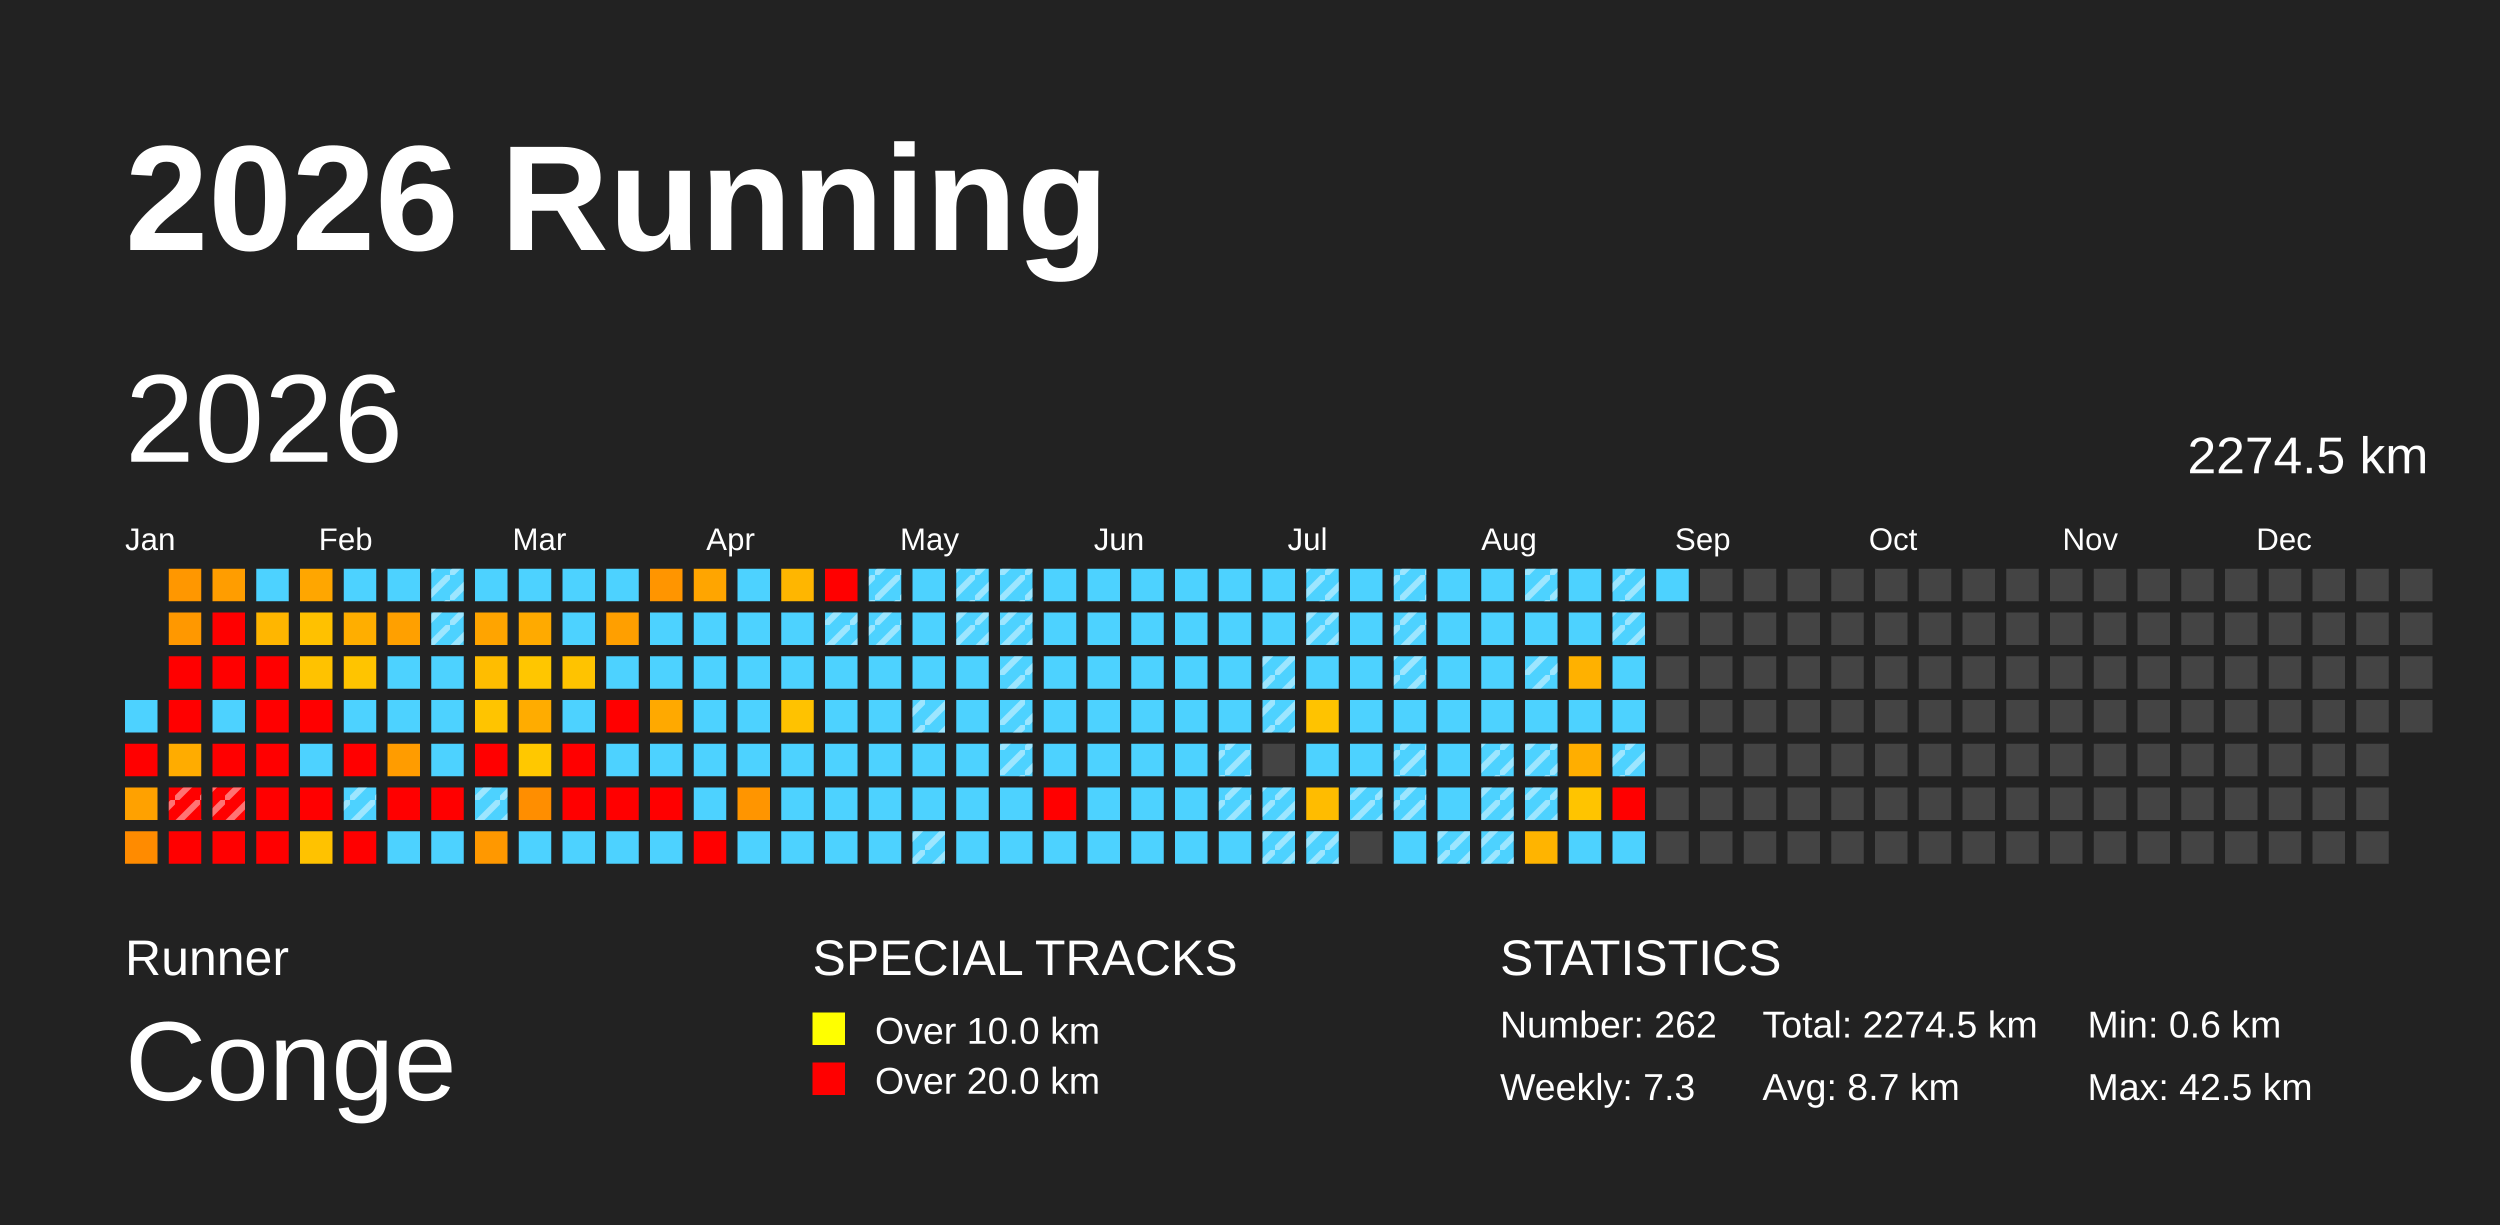
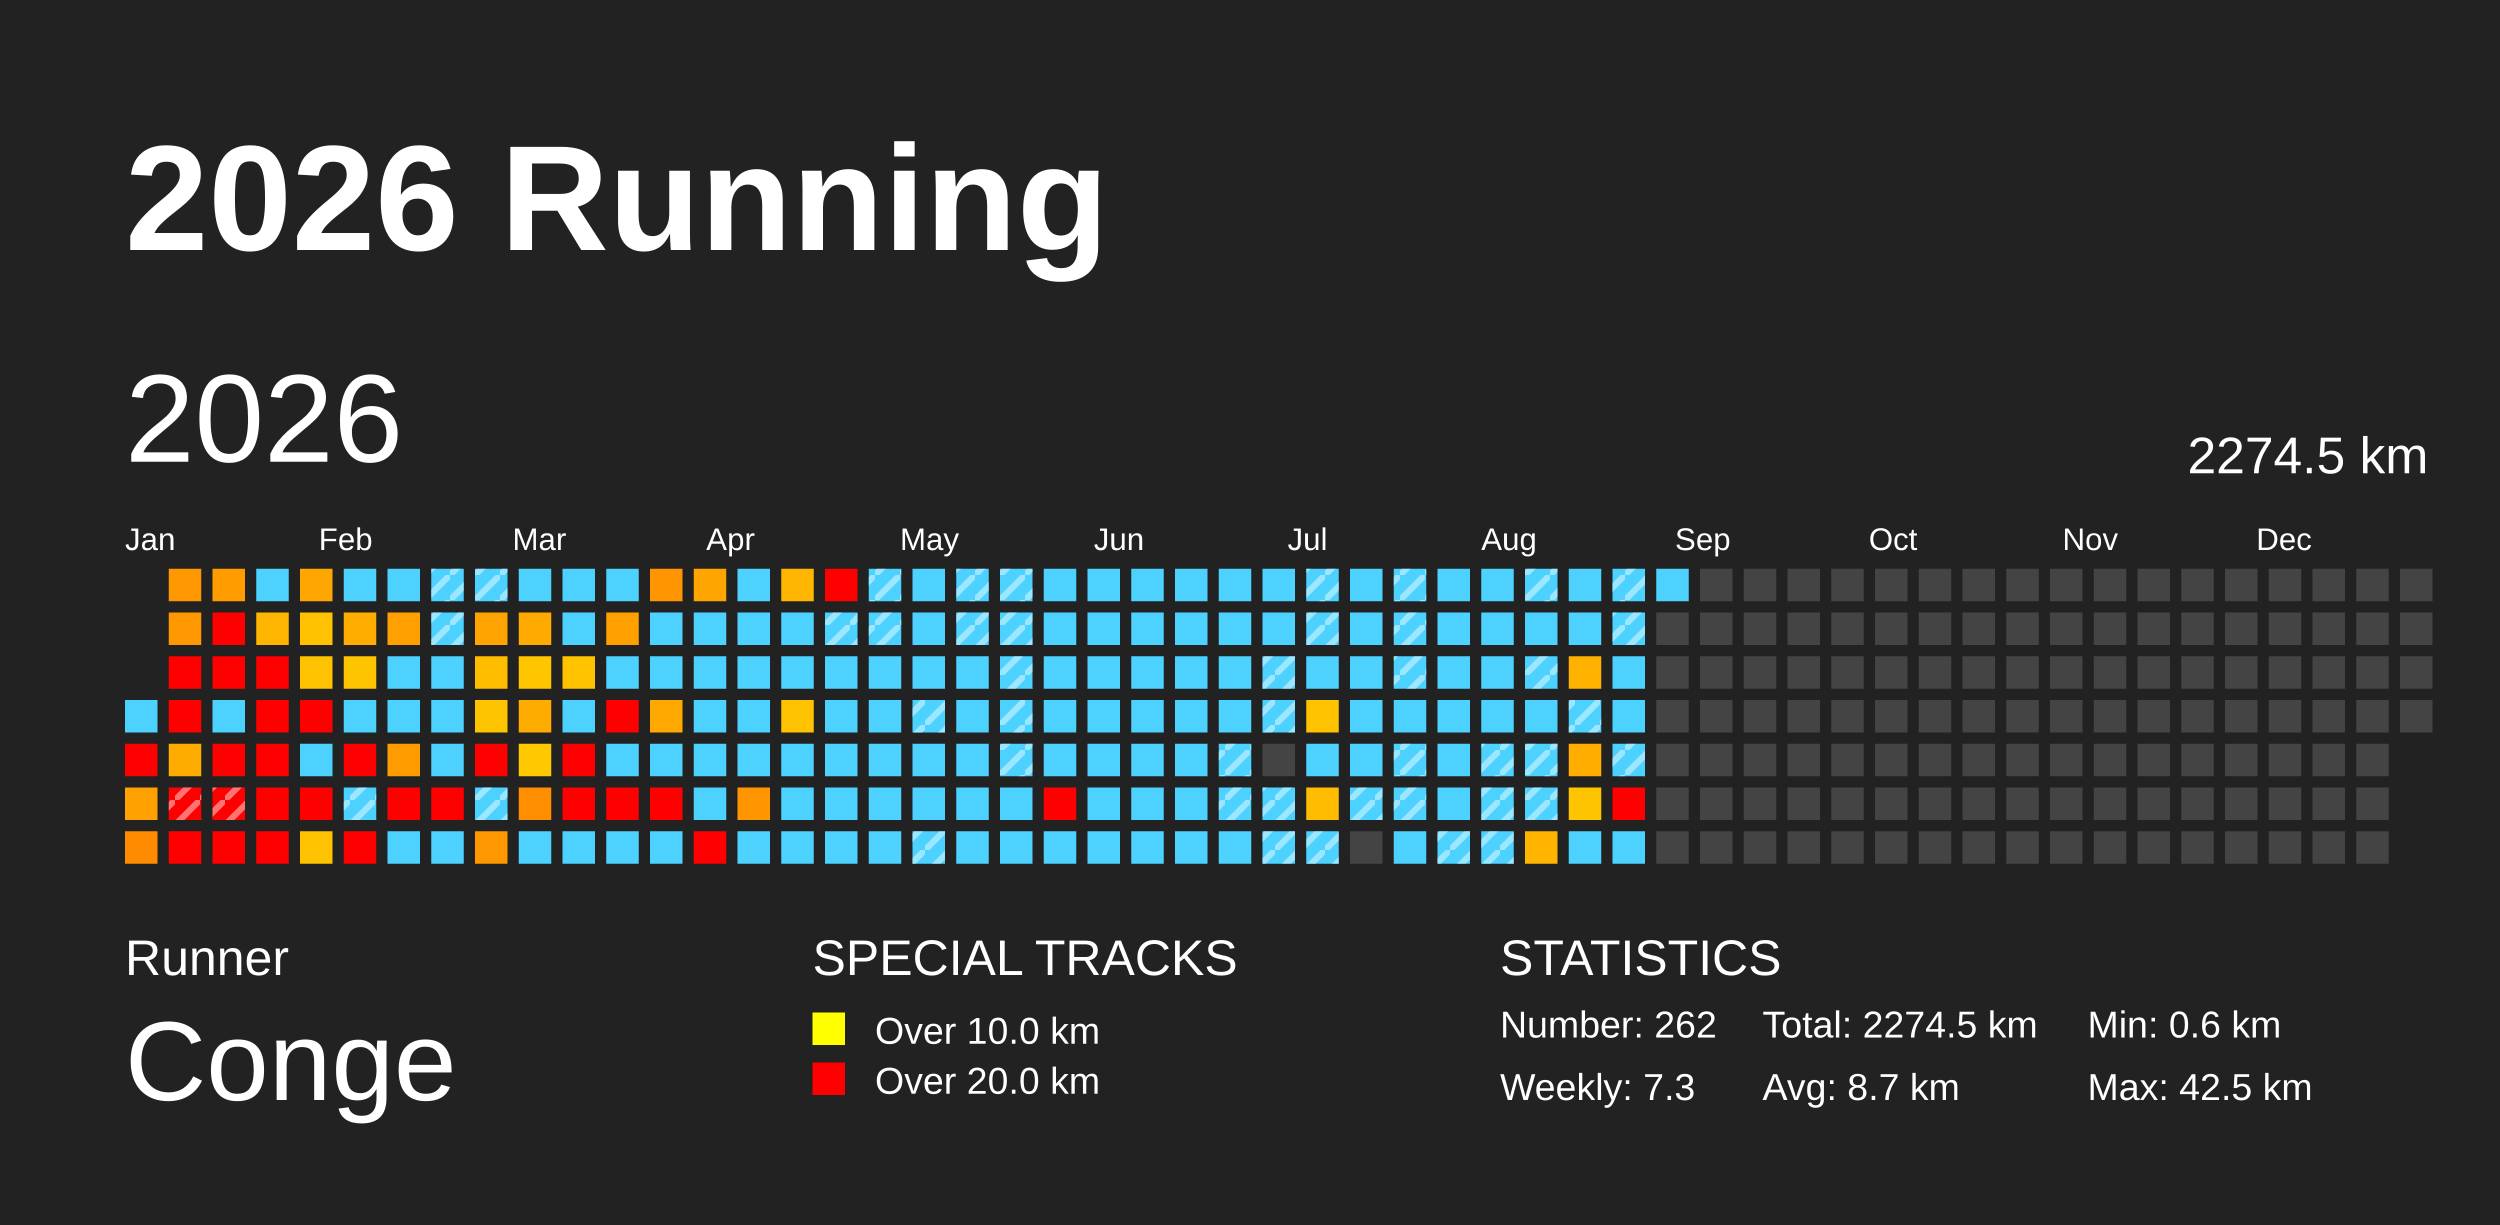
<svg xmlns="http://www.w3.org/2000/svg" baseProfile="full" height="98mm" version="1.1" viewBox="0,0,200,98" width="200mm">
  <defs>
    <pattern height="2" id="indoor-stripe" patternUnits="userSpaceOnUse" width="2">
      <line stroke="white" stroke-opacity="0.45" stroke-width="0.5" x1="0" x2="2" y1="2" y2="0" />
    </pattern>
  </defs>
  <rect fill="#222222" height="98" width="200" x="0" y="0" />
  <text fill="#FFFFFF" style="font-size:12px; font-family:Arial; font-weight:bold;" x="10" y="20">2026 Running</text>
  <text fill="#FFFFFF" style="font-size:4px; font-family:Arial" x="10" y="78">Runner</text>
  <text fill="#FFFFFF" style="font-size:9px; font-family:Arial" x="10" y="88">Conge</text>
  <text fill="#FFFFFF" style="font-size:4px; font-family:Arial" x="65" y="78">SPECIAL TRACKS</text>
  <rect fill="yellow" height="2.6" width="2.6" x="65" y="81" />
  <text fill="#FFFFFF" style="font-size:3px; font-family:Arial" x="70" y="83.5">Over 10.0 km</text>
  <rect fill="red" height="2.6" width="2.6" x="65" y="85" />
  <text fill="#FFFFFF" style="font-size:3px; font-family:Arial" x="70" y="87.5">Over 20.0 km</text>
  <text fill="#FFFFFF" style="font-size:4px; font-family:Arial" x="120" y="78">STATISTICS</text>
  <text fill="#FFFFFF" style="font-size:3px; font-family:Arial" x="120" y="83">Number: 262</text>
  <text fill="#FFFFFF" style="font-size:3px; font-family:Arial" x="120" y="88">Weekly: 7.3</text>
  <text fill="#FFFFFF" style="font-size:3px; font-family:Arial" x="141" y="83">Total: 2274.5 km</text>
  <text fill="#FFFFFF" style="font-size:3px; font-family:Arial" x="141" y="88">Avg: 8.7 km</text>
  <text fill="#FFFFFF" style="font-size:3px; font-family:Arial" x="167" y="83">Min: 0.6 km</text>
  <text fill="#FFFFFF" style="font-size:3px; font-family:Arial" x="167" y="88">Max: 42.5 km</text>
  <text dominant-baseline="hanging" fill="#FFFFFF" style="font-size:10.0px; font-family:Arial;" x="10" y="30">2026</text>
  <text dominant-baseline="hanging" fill="#FFFFFF" style="font-size:4.125px; font-family:Arial;" x="175" y="35">2274.5 km</text>
  <text fill="#FFFFFF" style="font-size:2.5px; font-family:Arial" x="10.0" y="44">Jan</text>
  <text fill="#FFFFFF" style="font-size:2.5px; font-family:Arial" x="25.5" y="44">Feb</text>
  <text fill="#FFFFFF" style="font-size:2.5px; font-family:Arial" x="41.0" y="44">Mar</text>
  <text fill="#FFFFFF" style="font-size:2.5px; font-family:Arial" x="56.5" y="44">Apr</text>
  <text fill="#FFFFFF" style="font-size:2.5px; font-family:Arial" x="72.0" y="44">May</text>
  <text fill="#FFFFFF" style="font-size:2.5px; font-family:Arial" x="87.5" y="44">Jun</text>
  <text fill="#FFFFFF" style="font-size:2.5px; font-family:Arial" x="103.0" y="44">Jul</text>
  <text fill="#FFFFFF" style="font-size:2.5px; font-family:Arial" x="118.5" y="44">Aug</text>
  <text fill="#FFFFFF" style="font-size:2.5px; font-family:Arial" x="134.0" y="44">Sep</text>
  <text fill="#FFFFFF" style="font-size:2.5px; font-family:Arial" x="149.5" y="44">Oct</text>
  <text fill="#FFFFFF" style="font-size:2.5px; font-family:Arial" x="165.0" y="44">Nov</text>
  <text fill="#FFFFFF" style="font-size:2.5px; font-family:Arial" x="180.5" y="44">Dec</text>
  <rect fill="#4dd2ff" height="2.6" width="2.6" x="10.0" y="56.0" />
  <rect fill="red" height="2.6" width="2.6" x="10.0" y="59.5" />
  <rect fill="#ffa100" height="2.6" width="2.6" x="10.0" y="63.0" />
  <rect fill="#ff8b00" height="2.6" width="2.6" x="10.0" y="66.5" />
  <rect fill="#ff9700" height="2.6" width="2.6" x="13.5" y="45.5" />
  <rect fill="#ff9800" height="2.6" width="2.6" x="13.5" y="49.0" />
  <rect fill="red" height="2.6" width="2.6" x="13.5" y="52.5" />
  <rect fill="red" height="2.6" width="2.6" x="13.5" y="56.0" />
  <rect fill="#ffac00" height="2.6" width="2.6" x="13.5" y="59.5" />
  <rect fill="red" height="2.6" width="2.6" x="13.5" y="63.0" />
  <rect fill="url(#indoor-stripe)" height="2.6" style="pointer-events: none;" width="2.6" x="13.5" y="63.0" />
  <rect fill="red" height="2.6" width="2.6" x="13.5" y="66.5" />
  <rect fill="#ff9d00" height="2.6" width="2.6" x="17.0" y="45.5" />
  <rect fill="red" height="2.6" width="2.6" x="17.0" y="49.0" />
  <rect fill="red" height="2.6" width="2.6" x="17.0" y="52.5" />
  <rect fill="#4dd2ff" height="2.6" width="2.6" x="17.0" y="56.0" />
  <rect fill="red" height="2.6" width="2.6" x="17.0" y="59.5" />
  <rect fill="red" height="2.6" width="2.6" x="17.0" y="63.0" />
  <rect fill="url(#indoor-stripe)" height="2.6" style="pointer-events: none;" width="2.6" x="17.0" y="63.0" />
  <rect fill="red" height="2.6" width="2.6" x="17.0" y="66.5" />
  <rect fill="#4dd2ff" height="2.6" width="2.6" x="20.5" y="45.5" />
  <rect fill="#ffb600" height="2.6" width="2.6" x="20.5" y="49.0" />
  <rect fill="red" height="2.6" width="2.6" x="20.5" y="52.5" />
  <rect fill="red" height="2.6" width="2.6" x="20.5" y="56.0" />
  <rect fill="red" height="2.6" width="2.6" x="20.5" y="59.5" />
  <rect fill="red" height="2.6" width="2.6" x="20.5" y="63.0" />
  <rect fill="red" height="2.6" width="2.6" x="20.5" y="66.5" />
  <rect fill="#ffa600" height="2.6" width="2.6" x="24.0" y="45.5" />
  <rect fill="#ffc100" height="2.6" width="2.6" x="24.0" y="49.0" />
  <rect fill="#ffc200" height="2.6" width="2.6" x="24.0" y="52.5" />
  <rect fill="red" height="2.6" width="2.6" x="24.0" y="56.0" />
  <rect fill="#4dd2ff" height="2.6" width="2.6" x="24.0" y="59.5" />
  <rect fill="red" height="2.6" width="2.6" x="24.0" y="63.0" />
  <rect fill="#ffc200" height="2.6" width="2.6" x="24.0" y="66.5" />
  <rect fill="#4dd2ff" height="2.6" width="2.6" x="27.5" y="45.5" />
  <rect fill="#ffae00" height="2.6" width="2.6" x="27.5" y="49.0" />
  <rect fill="#ffc400" height="2.6" width="2.6" x="27.5" y="52.5" />
  <rect fill="#4dd2ff" height="2.6" width="2.6" x="27.5" y="56.0" />
  <rect fill="red" height="2.6" width="2.6" x="27.5" y="59.5" />
  <rect fill="#4dd2ff" height="2.6" width="2.6" x="27.5" y="63.0" />
  <rect fill="url(#indoor-stripe)" height="2.6" style="pointer-events: none;" width="2.6" x="27.5" y="63.0" />
  <rect fill="red" height="2.6" width="2.6" x="27.5" y="66.5" />
  <rect fill="#4dd2ff" height="2.6" width="2.6" x="31.0" y="45.5" />
  <rect fill="#ffa000" height="2.6" width="2.6" x="31.0" y="49.0" />
  <rect fill="#4dd2ff" height="2.6" width="2.6" x="31.0" y="52.5" />
  <rect fill="#4dd2ff" height="2.6" width="2.6" x="31.0" y="56.0" />
  <rect fill="#ff9c00" height="2.6" width="2.6" x="31.0" y="59.5" />
  <rect fill="red" height="2.6" width="2.6" x="31.0" y="63.0" />
  <rect fill="#4dd2ff" height="2.6" width="2.6" x="31.0" y="66.5" />
  <rect fill="#4dd2ff" height="2.6" width="2.6" x="34.5" y="45.5" />
  <rect fill="url(#indoor-stripe)" height="2.6" style="pointer-events: none;" width="2.6" x="34.5" y="45.5" />
  <rect fill="#4dd2ff" height="2.6" width="2.6" x="34.5" y="49.0" />
  <rect fill="url(#indoor-stripe)" height="2.6" style="pointer-events: none;" width="2.6" x="34.5" y="49.0" />
  <rect fill="#4dd2ff" height="2.6" width="2.6" x="34.5" y="52.5" />
  <rect fill="#4dd2ff" height="2.6" width="2.6" x="34.5" y="56.0" />
  <rect fill="#4dd2ff" height="2.6" width="2.6" x="34.5" y="59.5" />
  <rect fill="red" height="2.6" width="2.6" x="34.5" y="63.0" />
  <rect fill="#4dd2ff" height="2.6" width="2.6" x="34.5" y="66.5" />
  <rect fill="#4dd2ff" height="2.6" width="2.6" x="38.0" y="45.5" />
+   <rect fill="url(#indoor-stripe)" height="2.6" style="pointer-events: none;" width="2.6" x="38.0" y="45.5" />
  <rect fill="#ffa400" height="2.6" width="2.6" x="38.0" y="49.0" />
  <rect fill="#ffbd00" height="2.6" width="2.6" x="38.0" y="52.5" />
  <rect fill="#ffc400" height="2.6" width="2.6" x="38.0" y="56.0" />
  <rect fill="red" height="2.6" width="2.6" x="38.0" y="59.5" />
  <rect fill="#4dd2ff" height="2.6" width="2.6" x="38.0" y="63.0" />
  <rect fill="url(#indoor-stripe)" height="2.6" style="pointer-events: none;" width="2.6" x="38.0" y="63.0" />
  <rect fill="#ff9800" height="2.6" width="2.6" x="38.0" y="66.5" />
  <rect fill="#4dd2ff" height="2.6" width="2.6" x="41.5" y="45.5" />
  <rect fill="#ffaa00" height="2.6" width="2.6" x="41.5" y="49.0" />
  <rect fill="#ffc600" height="2.6" width="2.6" x="41.5" y="52.5" />
  <rect fill="#ffac00" height="2.6" width="2.6" x="41.5" y="56.0" />
  <rect fill="#ffc800" height="2.6" width="2.6" x="41.5" y="59.5" />
  <rect fill="#ff8e00" height="2.6" width="2.6" x="41.5" y="63.0" />
  <rect fill="#4dd2ff" height="2.6" width="2.6" x="41.5" y="66.5" />
  <rect fill="#4dd2ff" height="2.6" width="2.6" x="45.0" y="45.5" />
  <rect fill="#4dd2ff" height="2.6" width="2.6" x="45.0" y="49.0" />
  <rect fill="#ffc300" height="2.6" width="2.6" x="45.0" y="52.5" />
  <rect fill="#4dd2ff" height="2.6" width="2.6" x="45.0" y="56.0" />
  <rect fill="red" height="2.6" width="2.6" x="45.0" y="59.5" />
  <rect fill="red" height="2.6" width="2.6" x="45.0" y="63.0" />
  <rect fill="#4dd2ff" height="2.6" width="2.6" x="45.0" y="66.5" />
  <rect fill="#4dd2ff" height="2.6" width="2.6" x="48.5" y="45.5" />
  <rect fill="#ff9f00" height="2.6" width="2.6" x="48.5" y="49.0" />
  <rect fill="#4dd2ff" height="2.6" width="2.6" x="48.5" y="52.5" />
  <rect fill="red" height="2.6" width="2.6" x="48.5" y="56.0" />
  <rect fill="#4dd2ff" height="2.6" width="2.6" x="48.5" y="59.5" />
  <rect fill="red" height="2.6" width="2.6" x="48.5" y="63.0" />
  <rect fill="#4dd2ff" height="2.6" width="2.6" x="48.5" y="66.5" />
  <rect fill="#ff9500" height="2.6" width="2.6" x="52.0" y="45.5" />
  <rect fill="#4dd2ff" height="2.6" width="2.6" x="52.0" y="49.0" />
  <rect fill="#4dd2ff" height="2.6" width="2.6" x="52.0" y="52.5" />
  <rect fill="#ffa900" height="2.6" width="2.6" x="52.0" y="56.0" />
  <rect fill="#4dd2ff" height="2.6" width="2.6" x="52.0" y="59.5" />
  <rect fill="red" height="2.6" width="2.6" x="52.0" y="63.0" />
  <rect fill="#4dd2ff" height="2.6" width="2.6" x="52.0" y="66.5" />
  <rect fill="#ffa500" height="2.6" width="2.6" x="55.5" y="45.5" />
  <rect fill="#4dd2ff" height="2.6" width="2.6" x="55.5" y="49.0" />
  <rect fill="#4dd2ff" height="2.6" width="2.6" x="55.5" y="52.5" />
  <rect fill="#4dd2ff" height="2.6" width="2.6" x="55.5" y="56.0" />
  <rect fill="#4dd2ff" height="2.6" width="2.6" x="55.5" y="59.5" />
  <rect fill="#4dd2ff" height="2.6" width="2.6" x="55.5" y="63.0" />
  <rect fill="red" height="2.6" width="2.6" x="55.5" y="66.5" />
  <rect fill="#4dd2ff" height="2.6" width="2.6" x="59.0" y="45.5" />
  <rect fill="#4dd2ff" height="2.6" width="2.6" x="59.0" y="49.0" />
  <rect fill="#4dd2ff" height="2.6" width="2.6" x="59.0" y="52.5" />
  <rect fill="#4dd2ff" height="2.6" width="2.6" x="59.0" y="56.0" />
  <rect fill="#4dd2ff" height="2.6" width="2.6" x="59.0" y="59.5" />
  <rect fill="#ff9500" height="2.6" width="2.6" x="59.0" y="63.0" />
  <rect fill="#4dd2ff" height="2.6" width="2.6" x="59.0" y="66.5" />
  <rect fill="#ffb600" height="2.6" width="2.6" x="62.5" y="45.5" />
  <rect fill="#4dd2ff" height="2.6" width="2.6" x="62.5" y="49.0" />
  <rect fill="#4dd2ff" height="2.6" width="2.6" x="62.5" y="52.5" />
  <rect fill="#ffc200" height="2.6" width="2.6" x="62.5" y="56.0" />
  <rect fill="#4dd2ff" height="2.6" width="2.6" x="62.5" y="59.5" />
  <rect fill="#4dd2ff" height="2.6" width="2.6" x="62.5" y="63.0" />
  <rect fill="#4dd2ff" height="2.6" width="2.6" x="62.5" y="66.5" />
  <rect fill="red" height="2.6" width="2.6" x="66.0" y="45.5" />
  <rect fill="#4dd2ff" height="2.6" width="2.6" x="66.0" y="49.0" />
  <rect fill="url(#indoor-stripe)" height="2.6" style="pointer-events: none;" width="2.6" x="66.0" y="49.0" />
  <rect fill="#4dd2ff" height="2.6" width="2.6" x="66.0" y="52.5" />
  <rect fill="#4dd2ff" height="2.6" width="2.6" x="66.0" y="56.0" />
  <rect fill="#4dd2ff" height="2.6" width="2.6" x="66.0" y="59.5" />
  <rect fill="#4dd2ff" height="2.6" width="2.6" x="66.0" y="63.0" />
  <rect fill="#4dd2ff" height="2.6" width="2.6" x="66.0" y="66.5" />
  <rect fill="#4dd2ff" height="2.6" width="2.6" x="69.5" y="45.5" />
  <rect fill="url(#indoor-stripe)" height="2.6" style="pointer-events: none;" width="2.6" x="69.5" y="45.5" />
  <rect fill="#4dd2ff" height="2.6" width="2.6" x="69.5" y="49.0" />
  <rect fill="url(#indoor-stripe)" height="2.6" style="pointer-events: none;" width="2.6" x="69.5" y="49.0" />
  <rect fill="#4dd2ff" height="2.6" width="2.6" x="69.5" y="52.5" />
  <rect fill="#4dd2ff" height="2.6" width="2.6" x="69.5" y="56.0" />
  <rect fill="#4dd2ff" height="2.6" width="2.6" x="69.5" y="59.5" />
  <rect fill="#4dd2ff" height="2.6" width="2.6" x="69.5" y="63.0" />
  <rect fill="#4dd2ff" height="2.6" width="2.6" x="69.5" y="66.5" />
  <rect fill="#4dd2ff" height="2.6" width="2.6" x="73.0" y="45.5" />
  <rect fill="#4dd2ff" height="2.6" width="2.6" x="73.0" y="49.0" />
  <rect fill="#4dd2ff" height="2.6" width="2.6" x="73.0" y="52.5" />
  <rect fill="#4dd2ff" height="2.6" width="2.6" x="73.0" y="56.0" />
  <rect fill="url(#indoor-stripe)" height="2.6" style="pointer-events: none;" width="2.6" x="73.0" y="56.0" />
  <rect fill="#4dd2ff" height="2.6" width="2.6" x="73.0" y="59.5" />
  <rect fill="#4dd2ff" height="2.6" width="2.6" x="73.0" y="63.0" />
  <rect fill="#4dd2ff" height="2.6" width="2.6" x="73.0" y="66.5" />
  <rect fill="url(#indoor-stripe)" height="2.6" style="pointer-events: none;" width="2.6" x="73.0" y="66.5" />
  <rect fill="#4dd2ff" height="2.6" width="2.6" x="76.5" y="45.5" />
  <rect fill="url(#indoor-stripe)" height="2.6" style="pointer-events: none;" width="2.6" x="76.5" y="45.5" />
  <rect fill="#4dd2ff" height="2.6" width="2.6" x="76.5" y="49.0" />
  <rect fill="url(#indoor-stripe)" height="2.6" style="pointer-events: none;" width="2.6" x="76.5" y="49.0" />
  <rect fill="#4dd2ff" height="2.6" width="2.6" x="76.5" y="52.5" />
  <rect fill="#4dd2ff" height="2.6" width="2.6" x="76.5" y="56.0" />
  <rect fill="#4dd2ff" height="2.6" width="2.6" x="76.5" y="59.5" />
  <rect fill="#4dd2ff" height="2.6" width="2.6" x="76.5" y="63.0" />
  <rect fill="#4dd2ff" height="2.6" width="2.6" x="76.5" y="66.5" />
  <rect fill="#4dd2ff" height="2.6" width="2.6" x="80.0" y="45.5" />
  <rect fill="url(#indoor-stripe)" height="2.6" style="pointer-events: none;" width="2.6" x="80.0" y="45.5" />
  <rect fill="#4dd2ff" height="2.6" width="2.6" x="80.0" y="49.0" />
  <rect fill="url(#indoor-stripe)" height="2.6" style="pointer-events: none;" width="2.6" x="80.0" y="49.0" />
  <rect fill="#4dd2ff" height="2.6" width="2.6" x="80.0" y="52.5" />
  <rect fill="url(#indoor-stripe)" height="2.6" style="pointer-events: none;" width="2.6" x="80.0" y="52.5" />
  <rect fill="#4dd2ff" height="2.6" width="2.6" x="80.0" y="56.0" />
  <rect fill="url(#indoor-stripe)" height="2.6" style="pointer-events: none;" width="2.6" x="80.0" y="56.0" />
  <rect fill="#4dd2ff" height="2.6" width="2.6" x="80.0" y="59.5" />
  <rect fill="url(#indoor-stripe)" height="2.6" style="pointer-events: none;" width="2.6" x="80.0" y="59.5" />
  <rect fill="#4dd2ff" height="2.6" width="2.6" x="80.0" y="63.0" />
  <rect fill="#4dd2ff" height="2.6" width="2.6" x="80.0" y="66.5" />
  <rect fill="#4dd2ff" height="2.6" width="2.6" x="83.5" y="45.5" />
  <rect fill="#4dd2ff" height="2.6" width="2.6" x="83.5" y="49.0" />
  <rect fill="#4dd2ff" height="2.6" width="2.6" x="83.5" y="52.5" />
  <rect fill="#4dd2ff" height="2.6" width="2.6" x="83.5" y="56.0" />
  <rect fill="#4dd2ff" height="2.6" width="2.6" x="83.5" y="59.5" />
  <rect fill="red" height="2.6" width="2.6" x="83.5" y="63.0" />
  <rect fill="#4dd2ff" height="2.6" width="2.6" x="83.5" y="66.5" />
  <rect fill="#4dd2ff" height="2.6" width="2.6" x="87.0" y="45.5" />
  <rect fill="#4dd2ff" height="2.6" width="2.6" x="87.0" y="49.0" />
  <rect fill="#4dd2ff" height="2.6" width="2.6" x="87.0" y="52.5" />
  <rect fill="#4dd2ff" height="2.6" width="2.6" x="87.0" y="56.0" />
  <rect fill="#4dd2ff" height="2.6" width="2.6" x="87.0" y="59.5" />
  <rect fill="#4dd2ff" height="2.6" width="2.6" x="87.0" y="63.0" />
  <rect fill="#4dd2ff" height="2.6" width="2.6" x="87.0" y="66.5" />
  <rect fill="#4dd2ff" height="2.6" width="2.6" x="90.5" y="45.5" />
  <rect fill="#4dd2ff" height="2.6" width="2.6" x="90.5" y="49.0" />
  <rect fill="#4dd2ff" height="2.6" width="2.6" x="90.5" y="52.5" />
  <rect fill="#4dd2ff" height="2.6" width="2.6" x="90.5" y="56.0" />
  <rect fill="#4dd2ff" height="2.6" width="2.6" x="90.5" y="59.5" />
  <rect fill="#4dd2ff" height="2.6" width="2.6" x="90.5" y="63.0" />
  <rect fill="#4dd2ff" height="2.6" width="2.6" x="90.5" y="66.5" />
  <rect fill="#4dd2ff" height="2.6" width="2.6" x="94.0" y="45.5" />
  <rect fill="#4dd2ff" height="2.6" width="2.6" x="94.0" y="49.0" />
  <rect fill="#4dd2ff" height="2.6" width="2.6" x="94.0" y="52.5" />
  <rect fill="#4dd2ff" height="2.6" width="2.6" x="94.0" y="56.0" />
  <rect fill="#4dd2ff" height="2.6" width="2.6" x="94.0" y="59.5" />
  <rect fill="#4dd2ff" height="2.6" width="2.6" x="94.0" y="63.0" />
  <rect fill="#4dd2ff" height="2.6" width="2.6" x="94.0" y="66.5" />
  <rect fill="#4dd2ff" height="2.6" width="2.6" x="97.5" y="45.5" />
  <rect fill="#4dd2ff" height="2.6" width="2.6" x="97.5" y="49.0" />
  <rect fill="#4dd2ff" height="2.6" width="2.6" x="97.5" y="52.5" />
  <rect fill="#4dd2ff" height="2.6" width="2.6" x="97.5" y="56.0" />
  <rect fill="#4dd2ff" height="2.6" width="2.6" x="97.5" y="59.5" />
  <rect fill="url(#indoor-stripe)" height="2.6" style="pointer-events: none;" width="2.6" x="97.5" y="59.5" />
  <rect fill="#4dd2ff" height="2.6" width="2.6" x="97.5" y="63.0" />
  <rect fill="url(#indoor-stripe)" height="2.6" style="pointer-events: none;" width="2.6" x="97.5" y="63.0" />
  <rect fill="#4dd2ff" height="2.6" width="2.6" x="97.5" y="66.5" />
  <rect fill="#4dd2ff" height="2.6" width="2.6" x="101.0" y="45.5" />
  <rect fill="#4dd2ff" height="2.6" width="2.6" x="101.0" y="49.0" />
  <rect fill="#4dd2ff" height="2.6" width="2.6" x="101.0" y="52.5" />
  <rect fill="url(#indoor-stripe)" height="2.6" style="pointer-events: none;" width="2.6" x="101.0" y="52.5" />
  <rect fill="#4dd2ff" height="2.6" width="2.6" x="101.0" y="56.0" />
  <rect fill="url(#indoor-stripe)" height="2.6" style="pointer-events: none;" width="2.6" x="101.0" y="56.0" />
  <rect fill="#444444" height="2.6" width="2.6" x="101.0" y="59.5" />
  <rect fill="#4dd2ff" height="2.6" width="2.6" x="101.0" y="63.0" />
  <rect fill="url(#indoor-stripe)" height="2.6" style="pointer-events: none;" width="2.6" x="101.0" y="63.0" />
  <rect fill="#4dd2ff" height="2.6" width="2.6" x="101.0" y="66.5" />
  <rect fill="url(#indoor-stripe)" height="2.6" style="pointer-events: none;" width="2.6" x="101.0" y="66.5" />
  <rect fill="#4dd2ff" height="2.6" width="2.6" x="104.5" y="45.5" />
  <rect fill="url(#indoor-stripe)" height="2.6" style="pointer-events: none;" width="2.6" x="104.5" y="45.5" />
  <rect fill="#4dd2ff" height="2.6" width="2.6" x="104.5" y="49.0" />
  <rect fill="url(#indoor-stripe)" height="2.6" style="pointer-events: none;" width="2.6" x="104.5" y="49.0" />
  <rect fill="#4dd2ff" height="2.6" width="2.6" x="104.5" y="52.5" />
  <rect fill="#ffc300" height="2.6" width="2.6" x="104.5" y="56.0" />
  <rect fill="#4dd2ff" height="2.6" width="2.6" x="104.5" y="59.5" />
  <rect fill="#ffbc00" height="2.6" width="2.6" x="104.5" y="63.0" />
  <rect fill="#4dd2ff" height="2.6" width="2.6" x="104.5" y="66.5" />
  <rect fill="url(#indoor-stripe)" height="2.6" style="pointer-events: none;" width="2.6" x="104.5" y="66.5" />
  <rect fill="#4dd2ff" height="2.6" width="2.6" x="108.0" y="45.5" />
  <rect fill="#4dd2ff" height="2.6" width="2.6" x="108.0" y="49.0" />
  <rect fill="#4dd2ff" height="2.6" width="2.6" x="108.0" y="52.5" />
  <rect fill="#4dd2ff" height="2.6" width="2.6" x="108.0" y="56.0" />
  <rect fill="#4dd2ff" height="2.6" width="2.6" x="108.0" y="59.5" />
  <rect fill="#4dd2ff" height="2.6" width="2.6" x="108.0" y="63.0" />
  <rect fill="url(#indoor-stripe)" height="2.6" style="pointer-events: none;" width="2.6" x="108.0" y="63.0" />
  <rect fill="#444444" height="2.6" width="2.6" x="108.0" y="66.5" />
  <rect fill="#4dd2ff" height="2.6" width="2.6" x="111.5" y="45.5" />
  <rect fill="url(#indoor-stripe)" height="2.6" style="pointer-events: none;" width="2.6" x="111.5" y="45.5" />
  <rect fill="#4dd2ff" height="2.6" width="2.6" x="111.5" y="49.0" />
  <rect fill="url(#indoor-stripe)" height="2.6" style="pointer-events: none;" width="2.6" x="111.5" y="49.0" />
  <rect fill="#4dd2ff" height="2.6" width="2.6" x="111.5" y="52.5" />
  <rect fill="url(#indoor-stripe)" height="2.6" style="pointer-events: none;" width="2.6" x="111.5" y="52.5" />
  <rect fill="#4dd2ff" height="2.6" width="2.6" x="111.5" y="56.0" />
  <rect fill="#4dd2ff" height="2.6" width="2.6" x="111.5" y="59.5" />
  <rect fill="url(#indoor-stripe)" height="2.6" style="pointer-events: none;" width="2.6" x="111.5" y="59.5" />
  <rect fill="#4dd2ff" height="2.6" width="2.6" x="111.5" y="63.0" />
  <rect fill="url(#indoor-stripe)" height="2.6" style="pointer-events: none;" width="2.6" x="111.5" y="63.0" />
  <rect fill="#4dd2ff" height="2.6" width="2.6" x="111.5" y="66.5" />
  <rect fill="#4dd2ff" height="2.6" width="2.6" x="115.0" y="45.5" />
  <rect fill="#4dd2ff" height="2.6" width="2.6" x="115.0" y="49.0" />
  <rect fill="#4dd2ff" height="2.6" width="2.6" x="115.0" y="52.5" />
  <rect fill="#4dd2ff" height="2.6" width="2.6" x="115.0" y="56.0" />
  <rect fill="#4dd2ff" height="2.6" width="2.6" x="115.0" y="59.5" />
  <rect fill="#4dd2ff" height="2.6" width="2.6" x="115.0" y="63.0" />
  <rect fill="#4dd2ff" height="2.6" width="2.6" x="115.0" y="66.5" />
  <rect fill="url(#indoor-stripe)" height="2.6" style="pointer-events: none;" width="2.6" x="115.0" y="66.5" />
  <rect fill="#4dd2ff" height="2.6" width="2.6" x="118.5" y="45.5" />
  <rect fill="#4dd2ff" height="2.6" width="2.6" x="118.5" y="49.0" />
  <rect fill="#4dd2ff" height="2.6" width="2.6" x="118.5" y="52.5" />
  <rect fill="#4dd2ff" height="2.6" width="2.6" x="118.5" y="56.0" />
  <rect fill="#4dd2ff" height="2.6" width="2.6" x="118.5" y="59.5" />
  <rect fill="url(#indoor-stripe)" height="2.6" style="pointer-events: none;" width="2.6" x="118.5" y="59.5" />
  <rect fill="#4dd2ff" height="2.6" width="2.6" x="118.5" y="63.0" />
  <rect fill="url(#indoor-stripe)" height="2.6" style="pointer-events: none;" width="2.6" x="118.5" y="63.0" />
  <rect fill="#4dd2ff" height="2.6" width="2.6" x="118.5" y="66.5" />
  <rect fill="url(#indoor-stripe)" height="2.6" style="pointer-events: none;" width="2.6" x="118.5" y="66.5" />
  <rect fill="#4dd2ff" height="2.6" width="2.6" x="122.0" y="45.5" />
  <rect fill="url(#indoor-stripe)" height="2.6" style="pointer-events: none;" width="2.6" x="122.0" y="45.5" />
  <rect fill="#4dd2ff" height="2.6" width="2.6" x="122.0" y="49.0" />
  <rect fill="#4dd2ff" height="2.6" width="2.6" x="122.0" y="52.5" />
  <rect fill="url(#indoor-stripe)" height="2.6" style="pointer-events: none;" width="2.6" x="122.0" y="52.5" />
  <rect fill="#4dd2ff" height="2.6" width="2.6" x="122.0" y="56.0" />
  <rect fill="#4dd2ff" height="2.6" width="2.6" x="122.0" y="59.5" />
  <rect fill="url(#indoor-stripe)" height="2.6" style="pointer-events: none;" width="2.6" x="122.0" y="59.5" />
  <rect fill="#4dd2ff" height="2.6" width="2.6" x="122.0" y="63.0" />
  <rect fill="url(#indoor-stripe)" height="2.6" style="pointer-events: none;" width="2.6" x="122.0" y="63.0" />
  <rect fill="#ffb400" height="2.6" width="2.6" x="122.0" y="66.5" />
  <rect fill="#4dd2ff" height="2.6" width="2.6" x="125.5" y="45.5" />
  <rect fill="#4dd2ff" height="2.6" width="2.6" x="125.5" y="49.0" />
  <rect fill="#ffb100" height="2.6" width="2.6" x="125.5" y="52.5" />
  <rect fill="#4dd2ff" height="2.6" width="2.6" x="125.5" y="56.0" />
+   <rect fill="url(#indoor-stripe)" height="2.6" style="pointer-events: none;" width="2.6" x="125.5" y="56.0" />
  <rect fill="#ffae00" height="2.6" width="2.6" x="125.5" y="59.5" />
  <rect fill="#ffc400" height="2.6" width="2.6" x="125.5" y="63.0" />
  <rect fill="#4dd2ff" height="2.6" width="2.6" x="125.5" y="66.5" />
  <rect fill="#4dd2ff" height="2.6" width="2.6" x="129.0" y="45.5" />
  <rect fill="url(#indoor-stripe)" height="2.6" style="pointer-events: none;" width="2.6" x="129.0" y="45.5" />
  <rect fill="#4dd2ff" height="2.6" width="2.6" x="129.0" y="49.0" />
  <rect fill="url(#indoor-stripe)" height="2.6" style="pointer-events: none;" width="2.6" x="129.0" y="49.0" />
  <rect fill="#4dd2ff" height="2.6" width="2.6" x="129.0" y="52.5" />
  <rect fill="#4dd2ff" height="2.6" width="2.6" x="129.0" y="56.0" />
  <rect fill="#4dd2ff" height="2.6" width="2.6" x="129.0" y="59.5" />
  <rect fill="url(#indoor-stripe)" height="2.6" style="pointer-events: none;" width="2.6" x="129.0" y="59.5" />
  <rect fill="red" height="2.6" width="2.6" x="129.0" y="63.0" />
  <rect fill="#4dd2ff" height="2.6" width="2.6" x="129.0" y="66.5" />
  <rect fill="#4dd2ff" height="2.6" width="2.6" x="132.5" y="45.5" />
  <rect fill="#444444" height="2.6" width="2.6" x="132.5" y="49.0" />
  <rect fill="#444444" height="2.6" width="2.6" x="132.5" y="52.5" />
  <rect fill="#444444" height="2.6" width="2.6" x="132.5" y="56.0" />
  <rect fill="#444444" height="2.6" width="2.6" x="132.5" y="59.5" />
  <rect fill="#444444" height="2.6" width="2.6" x="132.5" y="63.0" />
  <rect fill="#444444" height="2.6" width="2.6" x="132.5" y="66.5" />
  <rect fill="#444444" height="2.6" width="2.6" x="136.0" y="45.5" />
  <rect fill="#444444" height="2.6" width="2.6" x="136.0" y="49.0" />
  <rect fill="#444444" height="2.6" width="2.6" x="136.0" y="52.5" />
  <rect fill="#444444" height="2.6" width="2.6" x="136.0" y="56.0" />
  <rect fill="#444444" height="2.6" width="2.6" x="136.0" y="59.5" />
  <rect fill="#444444" height="2.6" width="2.6" x="136.0" y="63.0" />
  <rect fill="#444444" height="2.6" width="2.6" x="136.0" y="66.5" />
  <rect fill="#444444" height="2.6" width="2.6" x="139.5" y="45.5" />
  <rect fill="#444444" height="2.6" width="2.6" x="139.5" y="49.0" />
  <rect fill="#444444" height="2.6" width="2.6" x="139.5" y="52.5" />
  <rect fill="#444444" height="2.6" width="2.6" x="139.5" y="56.0" />
  <rect fill="#444444" height="2.6" width="2.6" x="139.5" y="59.5" />
  <rect fill="#444444" height="2.6" width="2.6" x="139.5" y="63.0" />
  <rect fill="#444444" height="2.6" width="2.6" x="139.5" y="66.5" />
  <rect fill="#444444" height="2.6" width="2.6" x="143.0" y="45.5" />
  <rect fill="#444444" height="2.6" width="2.6" x="143.0" y="49.0" />
  <rect fill="#444444" height="2.6" width="2.6" x="143.0" y="52.5" />
  <rect fill="#444444" height="2.6" width="2.6" x="143.0" y="56.0" />
  <rect fill="#444444" height="2.6" width="2.6" x="143.0" y="59.5" />
  <rect fill="#444444" height="2.6" width="2.6" x="143.0" y="63.0" />
  <rect fill="#444444" height="2.6" width="2.6" x="143.0" y="66.5" />
  <rect fill="#444444" height="2.6" width="2.6" x="146.5" y="45.5" />
  <rect fill="#444444" height="2.6" width="2.6" x="146.5" y="49.0" />
  <rect fill="#444444" height="2.6" width="2.6" x="146.5" y="52.5" />
  <rect fill="#444444" height="2.6" width="2.6" x="146.5" y="56.0" />
  <rect fill="#444444" height="2.6" width="2.6" x="146.5" y="59.5" />
  <rect fill="#444444" height="2.6" width="2.6" x="146.5" y="63.0" />
  <rect fill="#444444" height="2.6" width="2.6" x="146.5" y="66.5" />
  <rect fill="#444444" height="2.6" width="2.6" x="150.0" y="45.5" />
  <rect fill="#444444" height="2.6" width="2.6" x="150.0" y="49.0" />
  <rect fill="#444444" height="2.6" width="2.6" x="150.0" y="52.5" />
  <rect fill="#444444" height="2.6" width="2.6" x="150.0" y="56.0" />
  <rect fill="#444444" height="2.6" width="2.6" x="150.0" y="59.5" />
  <rect fill="#444444" height="2.6" width="2.6" x="150.0" y="63.0" />
  <rect fill="#444444" height="2.6" width="2.6" x="150.0" y="66.5" />
  <rect fill="#444444" height="2.6" width="2.6" x="153.5" y="45.5" />
  <rect fill="#444444" height="2.6" width="2.6" x="153.5" y="49.0" />
  <rect fill="#444444" height="2.6" width="2.6" x="153.5" y="52.5" />
  <rect fill="#444444" height="2.6" width="2.6" x="153.5" y="56.0" />
  <rect fill="#444444" height="2.6" width="2.6" x="153.5" y="59.5" />
  <rect fill="#444444" height="2.6" width="2.6" x="153.5" y="63.0" />
  <rect fill="#444444" height="2.6" width="2.6" x="153.5" y="66.5" />
  <rect fill="#444444" height="2.6" width="2.6" x="157.0" y="45.5" />
  <rect fill="#444444" height="2.6" width="2.6" x="157.0" y="49.0" />
  <rect fill="#444444" height="2.6" width="2.6" x="157.0" y="52.5" />
  <rect fill="#444444" height="2.6" width="2.6" x="157.0" y="56.0" />
  <rect fill="#444444" height="2.6" width="2.6" x="157.0" y="59.5" />
  <rect fill="#444444" height="2.6" width="2.6" x="157.0" y="63.0" />
  <rect fill="#444444" height="2.6" width="2.6" x="157.0" y="66.5" />
  <rect fill="#444444" height="2.6" width="2.6" x="160.5" y="45.5" />
  <rect fill="#444444" height="2.6" width="2.6" x="160.5" y="49.0" />
  <rect fill="#444444" height="2.6" width="2.6" x="160.5" y="52.5" />
  <rect fill="#444444" height="2.6" width="2.6" x="160.5" y="56.0" />
  <rect fill="#444444" height="2.6" width="2.6" x="160.5" y="59.5" />
  <rect fill="#444444" height="2.6" width="2.6" x="160.5" y="63.0" />
  <rect fill="#444444" height="2.6" width="2.6" x="160.5" y="66.5" />
  <rect fill="#444444" height="2.6" width="2.6" x="164.0" y="45.5" />
  <rect fill="#444444" height="2.6" width="2.6" x="164.0" y="49.0" />
  <rect fill="#444444" height="2.6" width="2.6" x="164.0" y="52.5" />
  <rect fill="#444444" height="2.6" width="2.6" x="164.0" y="56.0" />
  <rect fill="#444444" height="2.6" width="2.6" x="164.0" y="59.5" />
  <rect fill="#444444" height="2.6" width="2.6" x="164.0" y="63.0" />
  <rect fill="#444444" height="2.6" width="2.6" x="164.0" y="66.5" />
  <rect fill="#444444" height="2.6" width="2.6" x="167.5" y="45.5" />
  <rect fill="#444444" height="2.6" width="2.6" x="167.5" y="49.0" />
  <rect fill="#444444" height="2.6" width="2.6" x="167.5" y="52.5" />
  <rect fill="#444444" height="2.6" width="2.6" x="167.5" y="56.0" />
  <rect fill="#444444" height="2.6" width="2.6" x="167.5" y="59.5" />
  <rect fill="#444444" height="2.6" width="2.6" x="167.5" y="63.0" />
  <rect fill="#444444" height="2.6" width="2.6" x="167.5" y="66.5" />
  <rect fill="#444444" height="2.6" width="2.6" x="171.0" y="45.5" />
  <rect fill="#444444" height="2.6" width="2.6" x="171.0" y="49.0" />
  <rect fill="#444444" height="2.6" width="2.6" x="171.0" y="52.5" />
  <rect fill="#444444" height="2.6" width="2.6" x="171.0" y="56.0" />
  <rect fill="#444444" height="2.6" width="2.6" x="171.0" y="59.5" />
  <rect fill="#444444" height="2.6" width="2.6" x="171.0" y="63.0" />
  <rect fill="#444444" height="2.6" width="2.6" x="171.0" y="66.5" />
  <rect fill="#444444" height="2.6" width="2.6" x="174.5" y="45.5" />
  <rect fill="#444444" height="2.6" width="2.6" x="174.5" y="49.0" />
  <rect fill="#444444" height="2.6" width="2.6" x="174.5" y="52.5" />
  <rect fill="#444444" height="2.6" width="2.6" x="174.5" y="56.0" />
  <rect fill="#444444" height="2.6" width="2.6" x="174.5" y="59.5" />
  <rect fill="#444444" height="2.6" width="2.6" x="174.5" y="63.0" />
  <rect fill="#444444" height="2.6" width="2.6" x="174.5" y="66.5" />
  <rect fill="#444444" height="2.6" width="2.6" x="178.0" y="45.5" />
  <rect fill="#444444" height="2.6" width="2.6" x="178.0" y="49.0" />
  <rect fill="#444444" height="2.6" width="2.6" x="178.0" y="52.5" />
  <rect fill="#444444" height="2.6" width="2.6" x="178.0" y="56.0" />
  <rect fill="#444444" height="2.6" width="2.6" x="178.0" y="59.5" />
  <rect fill="#444444" height="2.6" width="2.6" x="178.0" y="63.0" />
  <rect fill="#444444" height="2.6" width="2.6" x="178.0" y="66.5" />
  <rect fill="#444444" height="2.6" width="2.6" x="181.5" y="45.5" />
  <rect fill="#444444" height="2.6" width="2.6" x="181.5" y="49.0" />
  <rect fill="#444444" height="2.6" width="2.6" x="181.5" y="52.5" />
  <rect fill="#444444" height="2.6" width="2.6" x="181.5" y="56.0" />
  <rect fill="#444444" height="2.6" width="2.6" x="181.5" y="59.5" />
  <rect fill="#444444" height="2.6" width="2.6" x="181.5" y="63.0" />
  <rect fill="#444444" height="2.6" width="2.6" x="181.5" y="66.5" />
  <rect fill="#444444" height="2.6" width="2.6" x="185.0" y="45.5" />
  <rect fill="#444444" height="2.6" width="2.6" x="185.0" y="49.0" />
  <rect fill="#444444" height="2.6" width="2.6" x="185.0" y="52.5" />
  <rect fill="#444444" height="2.6" width="2.6" x="185.0" y="56.0" />
  <rect fill="#444444" height="2.6" width="2.6" x="185.0" y="59.5" />
  <rect fill="#444444" height="2.6" width="2.6" x="185.0" y="63.0" />
  <rect fill="#444444" height="2.6" width="2.6" x="185.0" y="66.5" />
  <rect fill="#444444" height="2.6" width="2.6" x="188.5" y="45.5" />
  <rect fill="#444444" height="2.6" width="2.6" x="188.5" y="49.0" />
  <rect fill="#444444" height="2.6" width="2.6" x="188.5" y="52.5" />
  <rect fill="#444444" height="2.6" width="2.6" x="188.5" y="56.0" />
  <rect fill="#444444" height="2.6" width="2.6" x="188.5" y="59.5" />
  <rect fill="#444444" height="2.6" width="2.6" x="188.5" y="63.0" />
  <rect fill="#444444" height="2.6" width="2.6" x="188.5" y="66.5" />
  <rect fill="#444444" height="2.6" width="2.6" x="192.0" y="45.5" />
  <rect fill="#444444" height="2.6" width="2.6" x="192.0" y="49.0" />
  <rect fill="#444444" height="2.6" width="2.6" x="192.0" y="52.5" />
  <rect fill="#444444" height="2.6" width="2.6" x="192.0" y="56.0" />
</svg>
